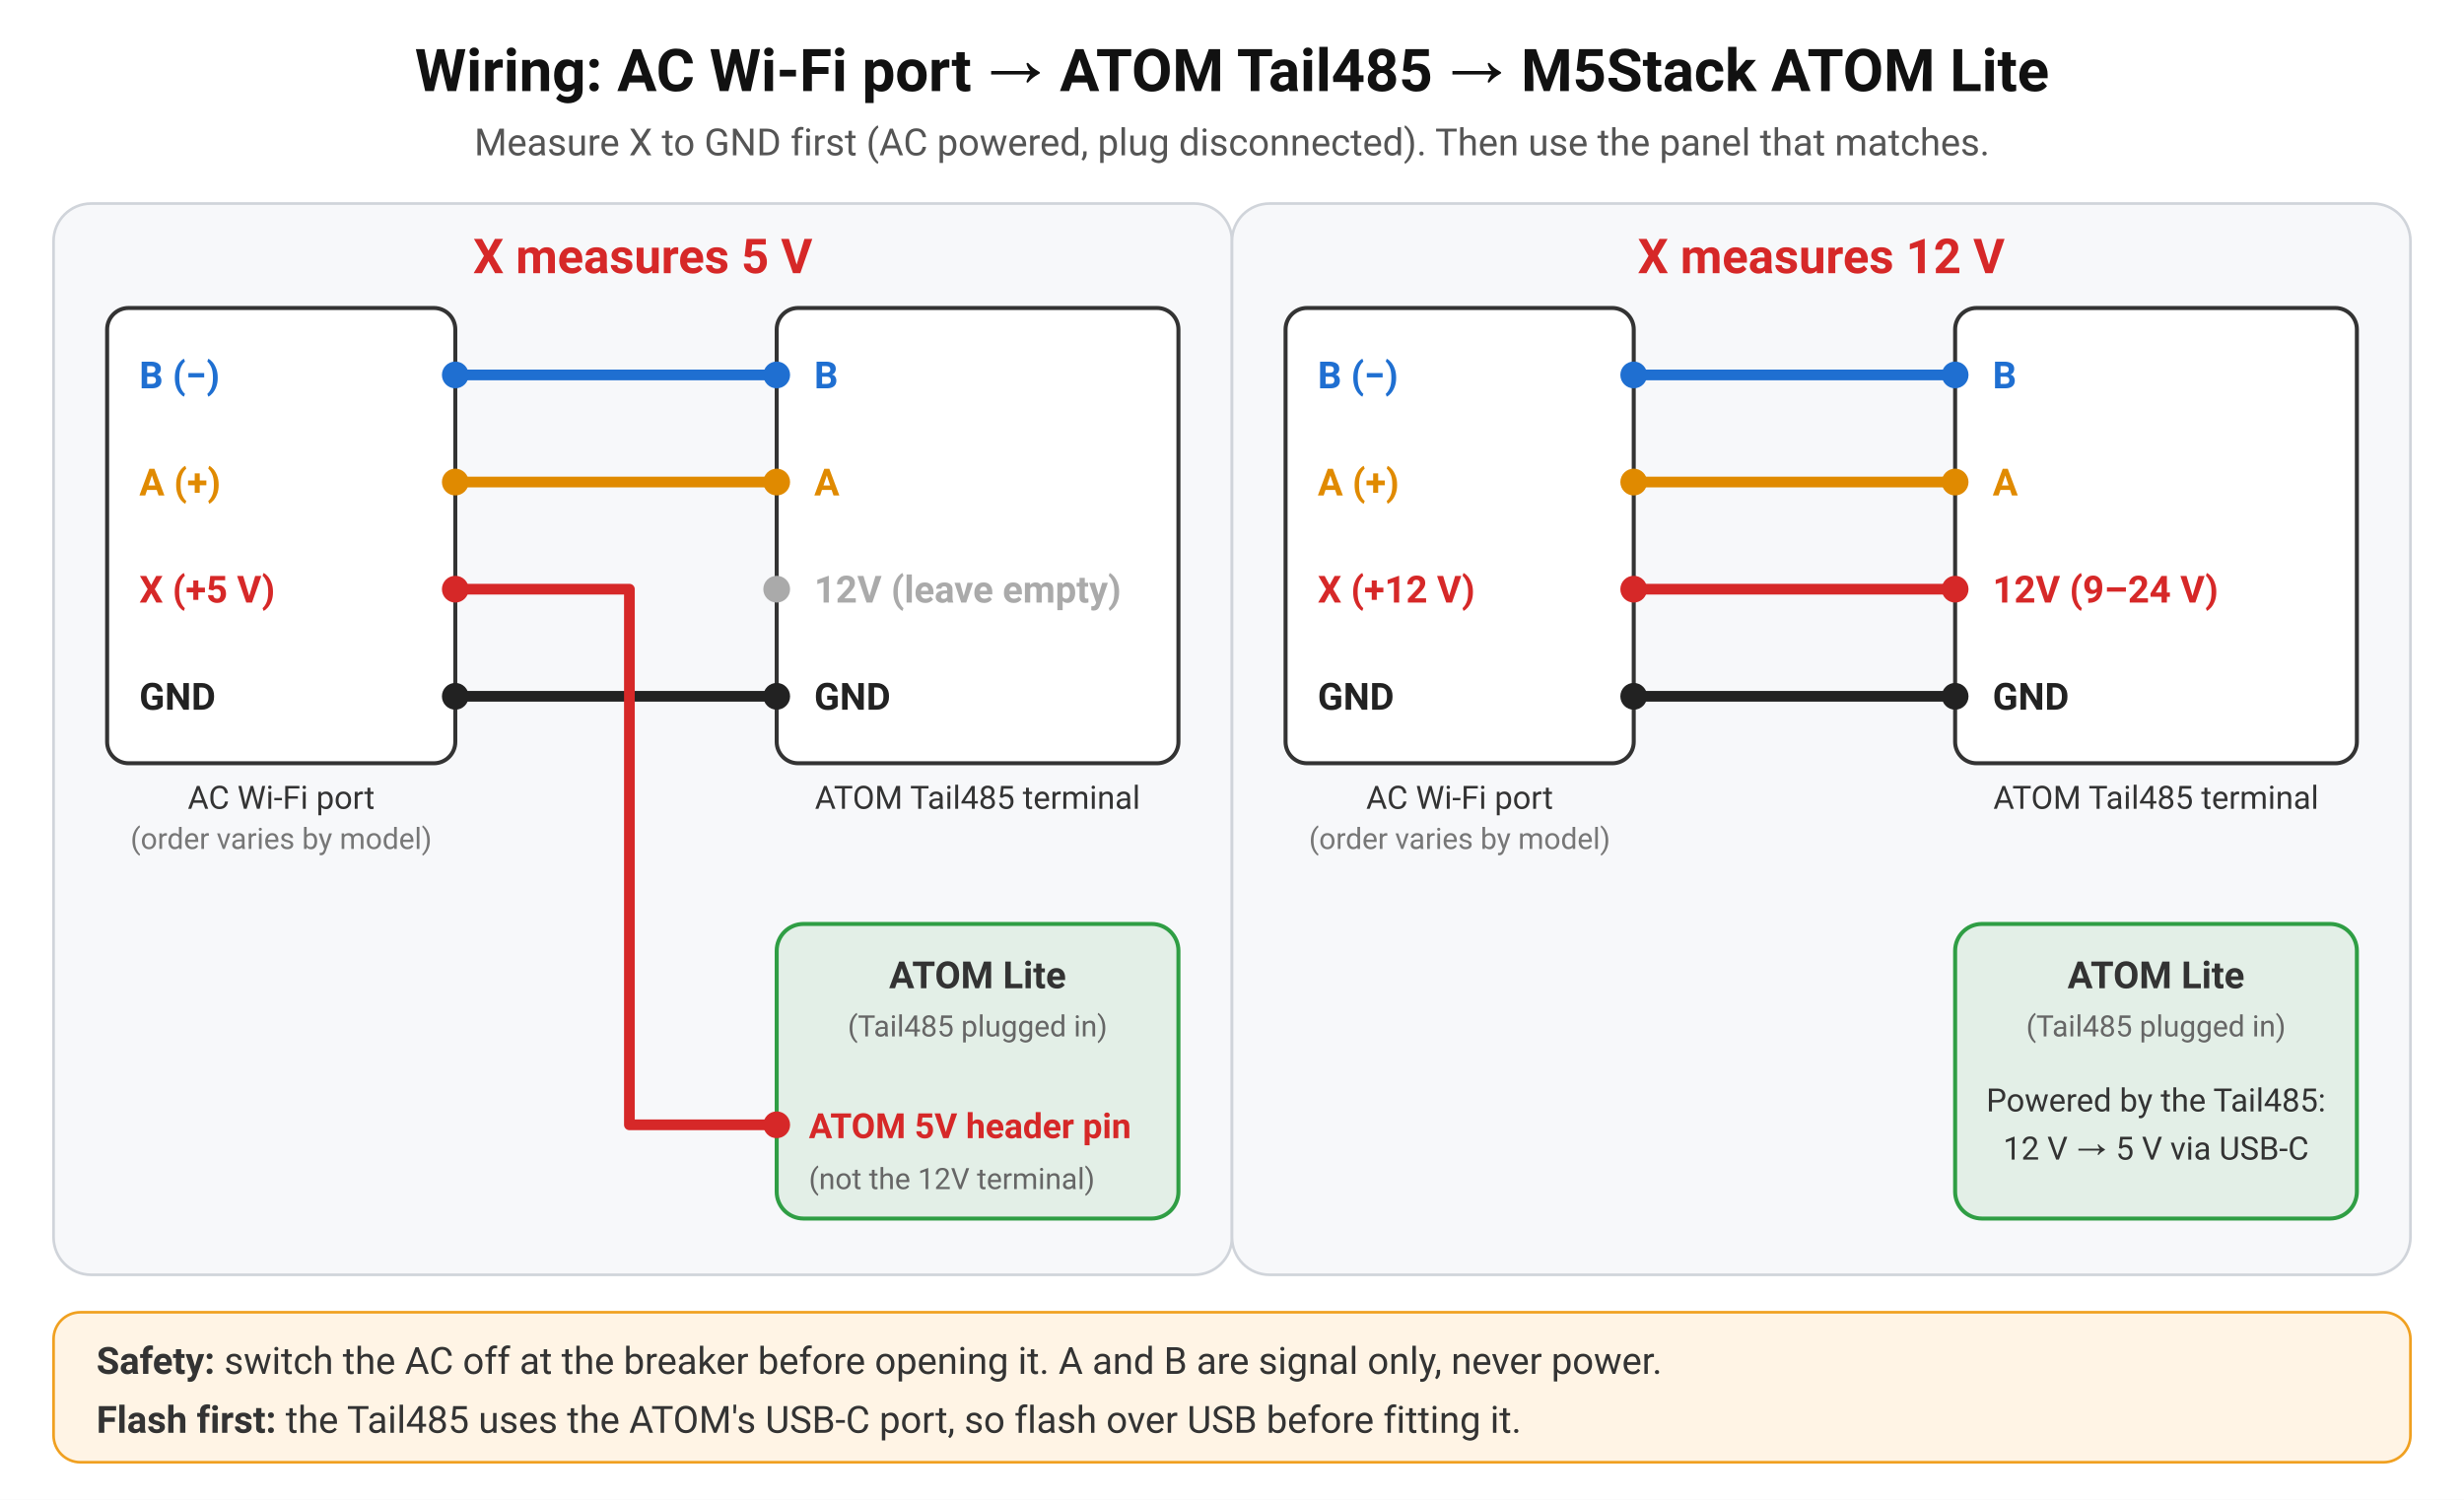
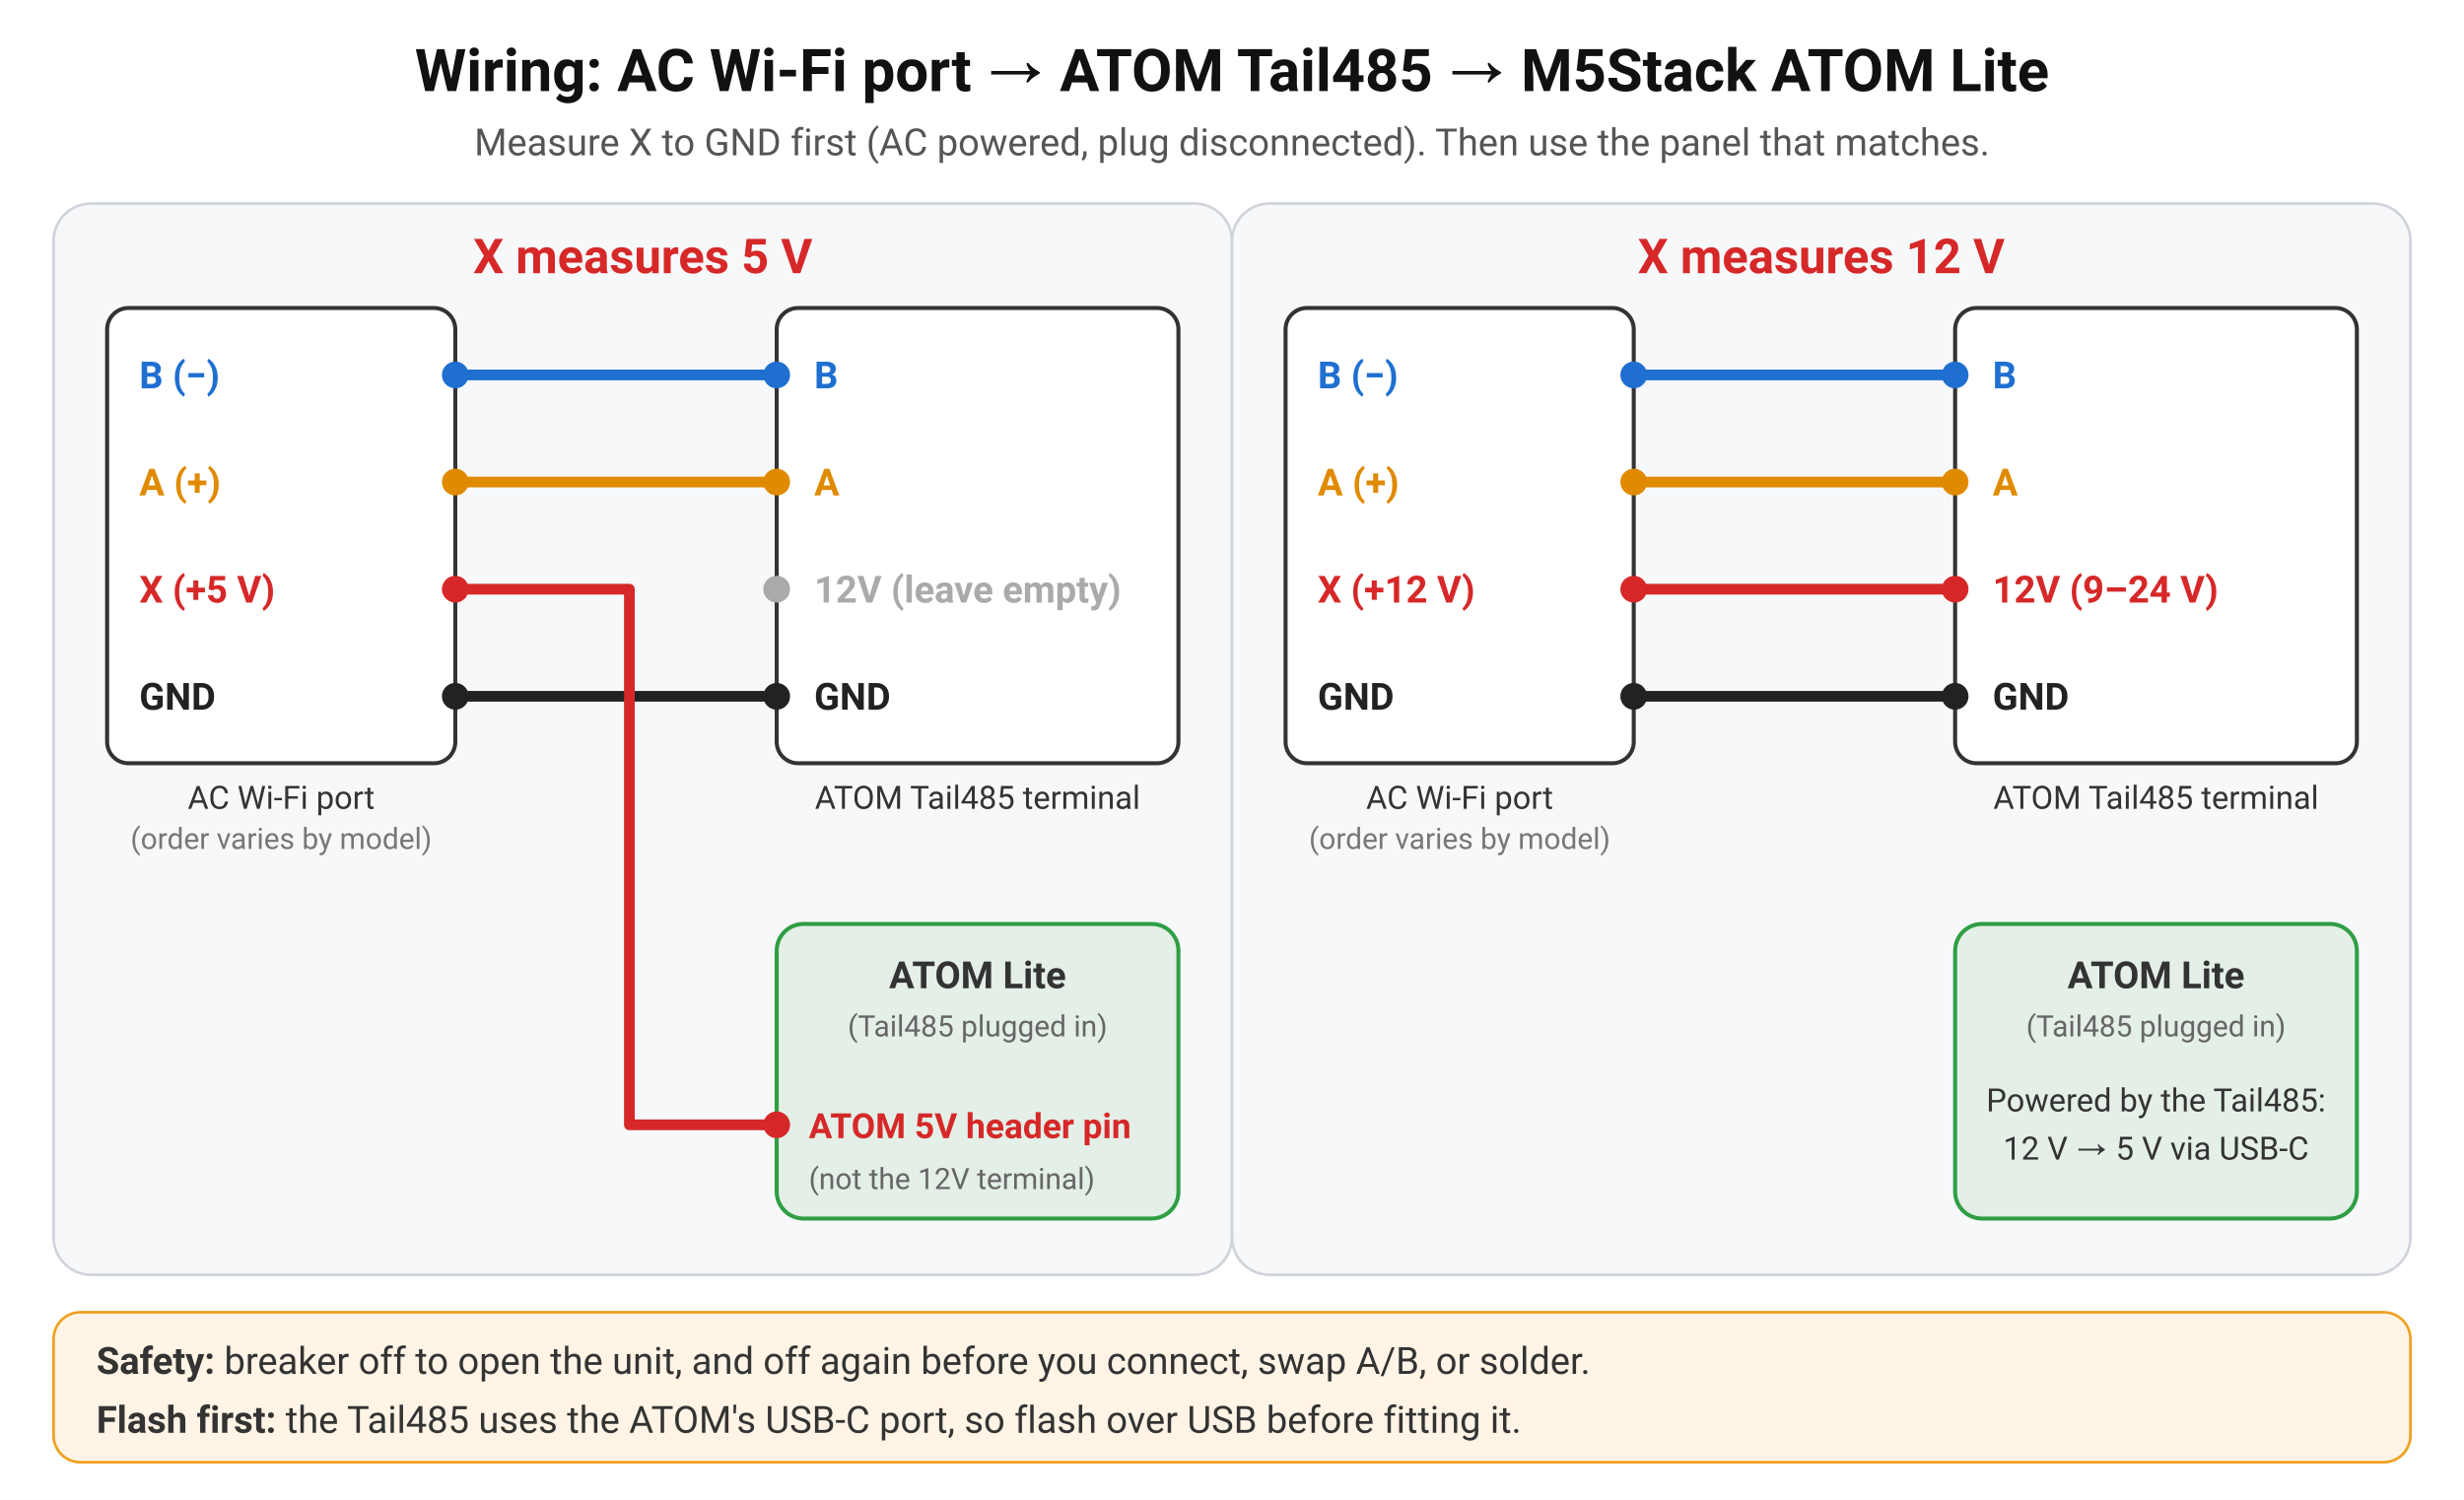
<svg xmlns="http://www.w3.org/2000/svg" width="920" height="560" viewBox="0 0 920 560" font-family="Segoe UI, Roboto, Helvetica, Arial, sans-serif">
  <rect width="920" height="560" fill="#ffffff" />
  <text x="460" y="34" text-anchor="middle" font-size="22" font-weight="700" fill="#111">Wiring: AC Wi-Fi port → ATOM Tail485 → M5Stack ATOM Lite</text>
  <text x="460" y="58" text-anchor="middle" font-size="14" fill="#555">Measure X to GND first (AC powered, plug disconnected). Then use the panel that matches.</text>
  <rect x="20" y="76" width="440" height="400" rx="14" fill="#f7f8fa" stroke="#d0d4da" />
  <text x="240" y="102" text-anchor="middle" font-size="18" font-weight="700" fill="#d62828">X measures 5 V</text>
  <rect x="40" y="115" width="130" height="170" rx="8" fill="#fff" stroke="#333" stroke-width="1.5" />
  <text x="105.0" y="302" text-anchor="middle" font-size="12" fill="#333">AC Wi-Fi port</text>
  <text x="105.0" y="317" text-anchor="middle" font-size="11" fill="#777">(order varies by model)</text>
  <text x="52" y="145" font-size="14" font-weight="600" fill="#1f6fd1">B (−)</text>
  <circle cx="170" cy="140" r="5" fill="#1f6fd1" />
  <text x="52" y="185" font-size="14" font-weight="600" fill="#e08a00">A (+)</text>
  <circle cx="170" cy="180" r="5" fill="#e08a00" />
  <text x="52" y="225" font-size="14" font-weight="600" fill="#d62828">X  (+5 V)</text>
  <circle cx="170" cy="220" r="5" fill="#d62828" />
  <text x="52" y="265" font-size="14" font-weight="600" fill="#222222">GND</text>
  <circle cx="170" cy="260" r="5" fill="#222222" />
  <rect x="290" y="115" width="150" height="170" rx="8" fill="#fff" stroke="#333" stroke-width="1.5" />
  <text x="365.0" y="302" text-anchor="middle" font-size="12" fill="#333">ATOM Tail485 terminal</text>
  <circle cx="290" cy="140" r="5" fill="#1f6fd1" />
  <text x="304" y="145" font-size="14" font-weight="600" fill="#1f6fd1">B</text>
  <circle cx="290" cy="180" r="5" fill="#e08a00" />
  <text x="304" y="185" font-size="14" font-weight="600" fill="#e08a00">A</text>
  <circle cx="290" cy="220" r="5" fill="#aaa" />
  <text x="304" y="225" font-size="14" font-weight="600" fill="#aaa">12V  (leave empty)</text>
  <circle cx="290" cy="260" r="5" fill="#222222" />
  <text x="304" y="265" font-size="14" font-weight="600" fill="#222222">GND</text>
  <line x1="170" y1="140" x2="290" y2="140" stroke="#1f6fd1" stroke-width="4" stroke-linecap="round" />
  <line x1="170" y1="180" x2="290" y2="180" stroke="#e08a00" stroke-width="4" stroke-linecap="round" />
  <line x1="170" y1="260" x2="290" y2="260" stroke="#222222" stroke-width="4" stroke-linecap="round" />
  <rect x="290" y="345" width="150" height="110" rx="10" fill="#2f9e44" fill-opacity="0.10" stroke="#2f9e44" stroke-width="1.5" />
  <text x="365.0" y="369" text-anchor="middle" font-size="14" font-weight="700" fill="#333">ATOM Lite</text>
  <text x="365.0" y="387" text-anchor="middle" font-size="11" fill="#666">(Tail485 plugged in)</text>
  <path d="M170 220 H235 V420 H290" fill="none" stroke="#d62828" stroke-width="4" stroke-linejoin="round" stroke-linecap="round" />
  <circle cx="290" cy="420" r="5" fill="#d62828" />
  <text x="302" y="425" font-size="13" font-weight="600" fill="#d62828">ATOM 5V header pin</text>
  <text x="302" y="444" font-size="11" fill="#666">(not the 12V terminal)</text>
  <rect x="460" y="76" width="440" height="400" rx="14" fill="#f7f8fa" stroke="#d0d4da" />
  <text x="680" y="102" text-anchor="middle" font-size="18" font-weight="700" fill="#d62828">X measures 12 V</text>
  <rect x="480" y="115" width="130" height="170" rx="8" fill="#fff" stroke="#333" stroke-width="1.5" />
  <text x="545.0" y="302" text-anchor="middle" font-size="12" fill="#333">AC Wi-Fi port</text>
  <text x="545.0" y="317" text-anchor="middle" font-size="11" fill="#777">(order varies by model)</text>
  <text x="492" y="145" font-size="14" font-weight="600" fill="#1f6fd1">B (−)</text>
  <circle cx="610" cy="140" r="5" fill="#1f6fd1" />
  <text x="492" y="185" font-size="14" font-weight="600" fill="#e08a00">A (+)</text>
  <circle cx="610" cy="180" r="5" fill="#e08a00" />
  <text x="492" y="225" font-size="14" font-weight="600" fill="#d62828">X  (+12 V)</text>
  <circle cx="610" cy="220" r="5" fill="#d62828" />
  <text x="492" y="265" font-size="14" font-weight="600" fill="#222222">GND</text>
  <circle cx="610" cy="260" r="5" fill="#222222" />
  <rect x="730" y="115" width="150" height="170" rx="8" fill="#fff" stroke="#333" stroke-width="1.5" />
  <text x="805.0" y="302" text-anchor="middle" font-size="12" fill="#333">ATOM Tail485 terminal</text>
  <circle cx="730" cy="140" r="5" fill="#1f6fd1" />
  <text x="744" y="145" font-size="14" font-weight="600" fill="#1f6fd1">B</text>
  <circle cx="730" cy="180" r="5" fill="#e08a00" />
  <text x="744" y="185" font-size="14" font-weight="600" fill="#e08a00">A</text>
  <circle cx="730" cy="220" r="5" fill="#d62828" />
  <text x="744" y="225" font-size="14" font-weight="600" fill="#d62828">12V  (9–24 V)</text>
  <circle cx="730" cy="260" r="5" fill="#222222" />
  <text x="744" y="265" font-size="14" font-weight="600" fill="#222222">GND</text>
  <line x1="610" y1="140" x2="730" y2="140" stroke="#1f6fd1" stroke-width="4" stroke-linecap="round" />
  <line x1="610" y1="180" x2="730" y2="180" stroke="#e08a00" stroke-width="4" stroke-linecap="round" />
  <line x1="610" y1="260" x2="730" y2="260" stroke="#222222" stroke-width="4" stroke-linecap="round" />
  <rect x="730" y="345" width="150" height="110" rx="10" fill="#2f9e44" fill-opacity="0.10" stroke="#2f9e44" stroke-width="1.5" />
  <text x="805.0" y="369" text-anchor="middle" font-size="14" font-weight="700" fill="#333">ATOM Lite</text>
  <text x="805.0" y="387" text-anchor="middle" font-size="11" fill="#666">(Tail485 plugged in)</text>
  <line x1="610" y1="220" x2="730" y2="220" stroke="#d62828" stroke-width="4" stroke-linecap="round" />
  <text x="805.0" y="415" text-anchor="middle" font-size="12" fill="#333">Powered by the Tail485:</text>
  <text x="805.0" y="433" text-anchor="middle" font-size="12" fill="#333">12 V → 5 V via USB-C</text>
  <rect x="20" y="490" width="880" height="56" rx="10" fill="#fff4e5" stroke="#f0a020" />
  <text x="36" y="513" font-size="14" fill="#333">
-     <tspan font-weight="700">Safety:</tspan> switch the AC off at the breaker before opening it. A and B are signal only, never power.</text>
+     <tspan font-weight="700">Safety:</tspan> breaker off to open the unit, and off again before you connect, swap A/B, or solder.</text>
  <text x="36" y="535" font-size="14" fill="#333">
    <tspan font-weight="700">Flash first:</tspan> the Tail485 uses the ATOM's USB-C port, so flash over USB before fitting it.</text>
</svg>
